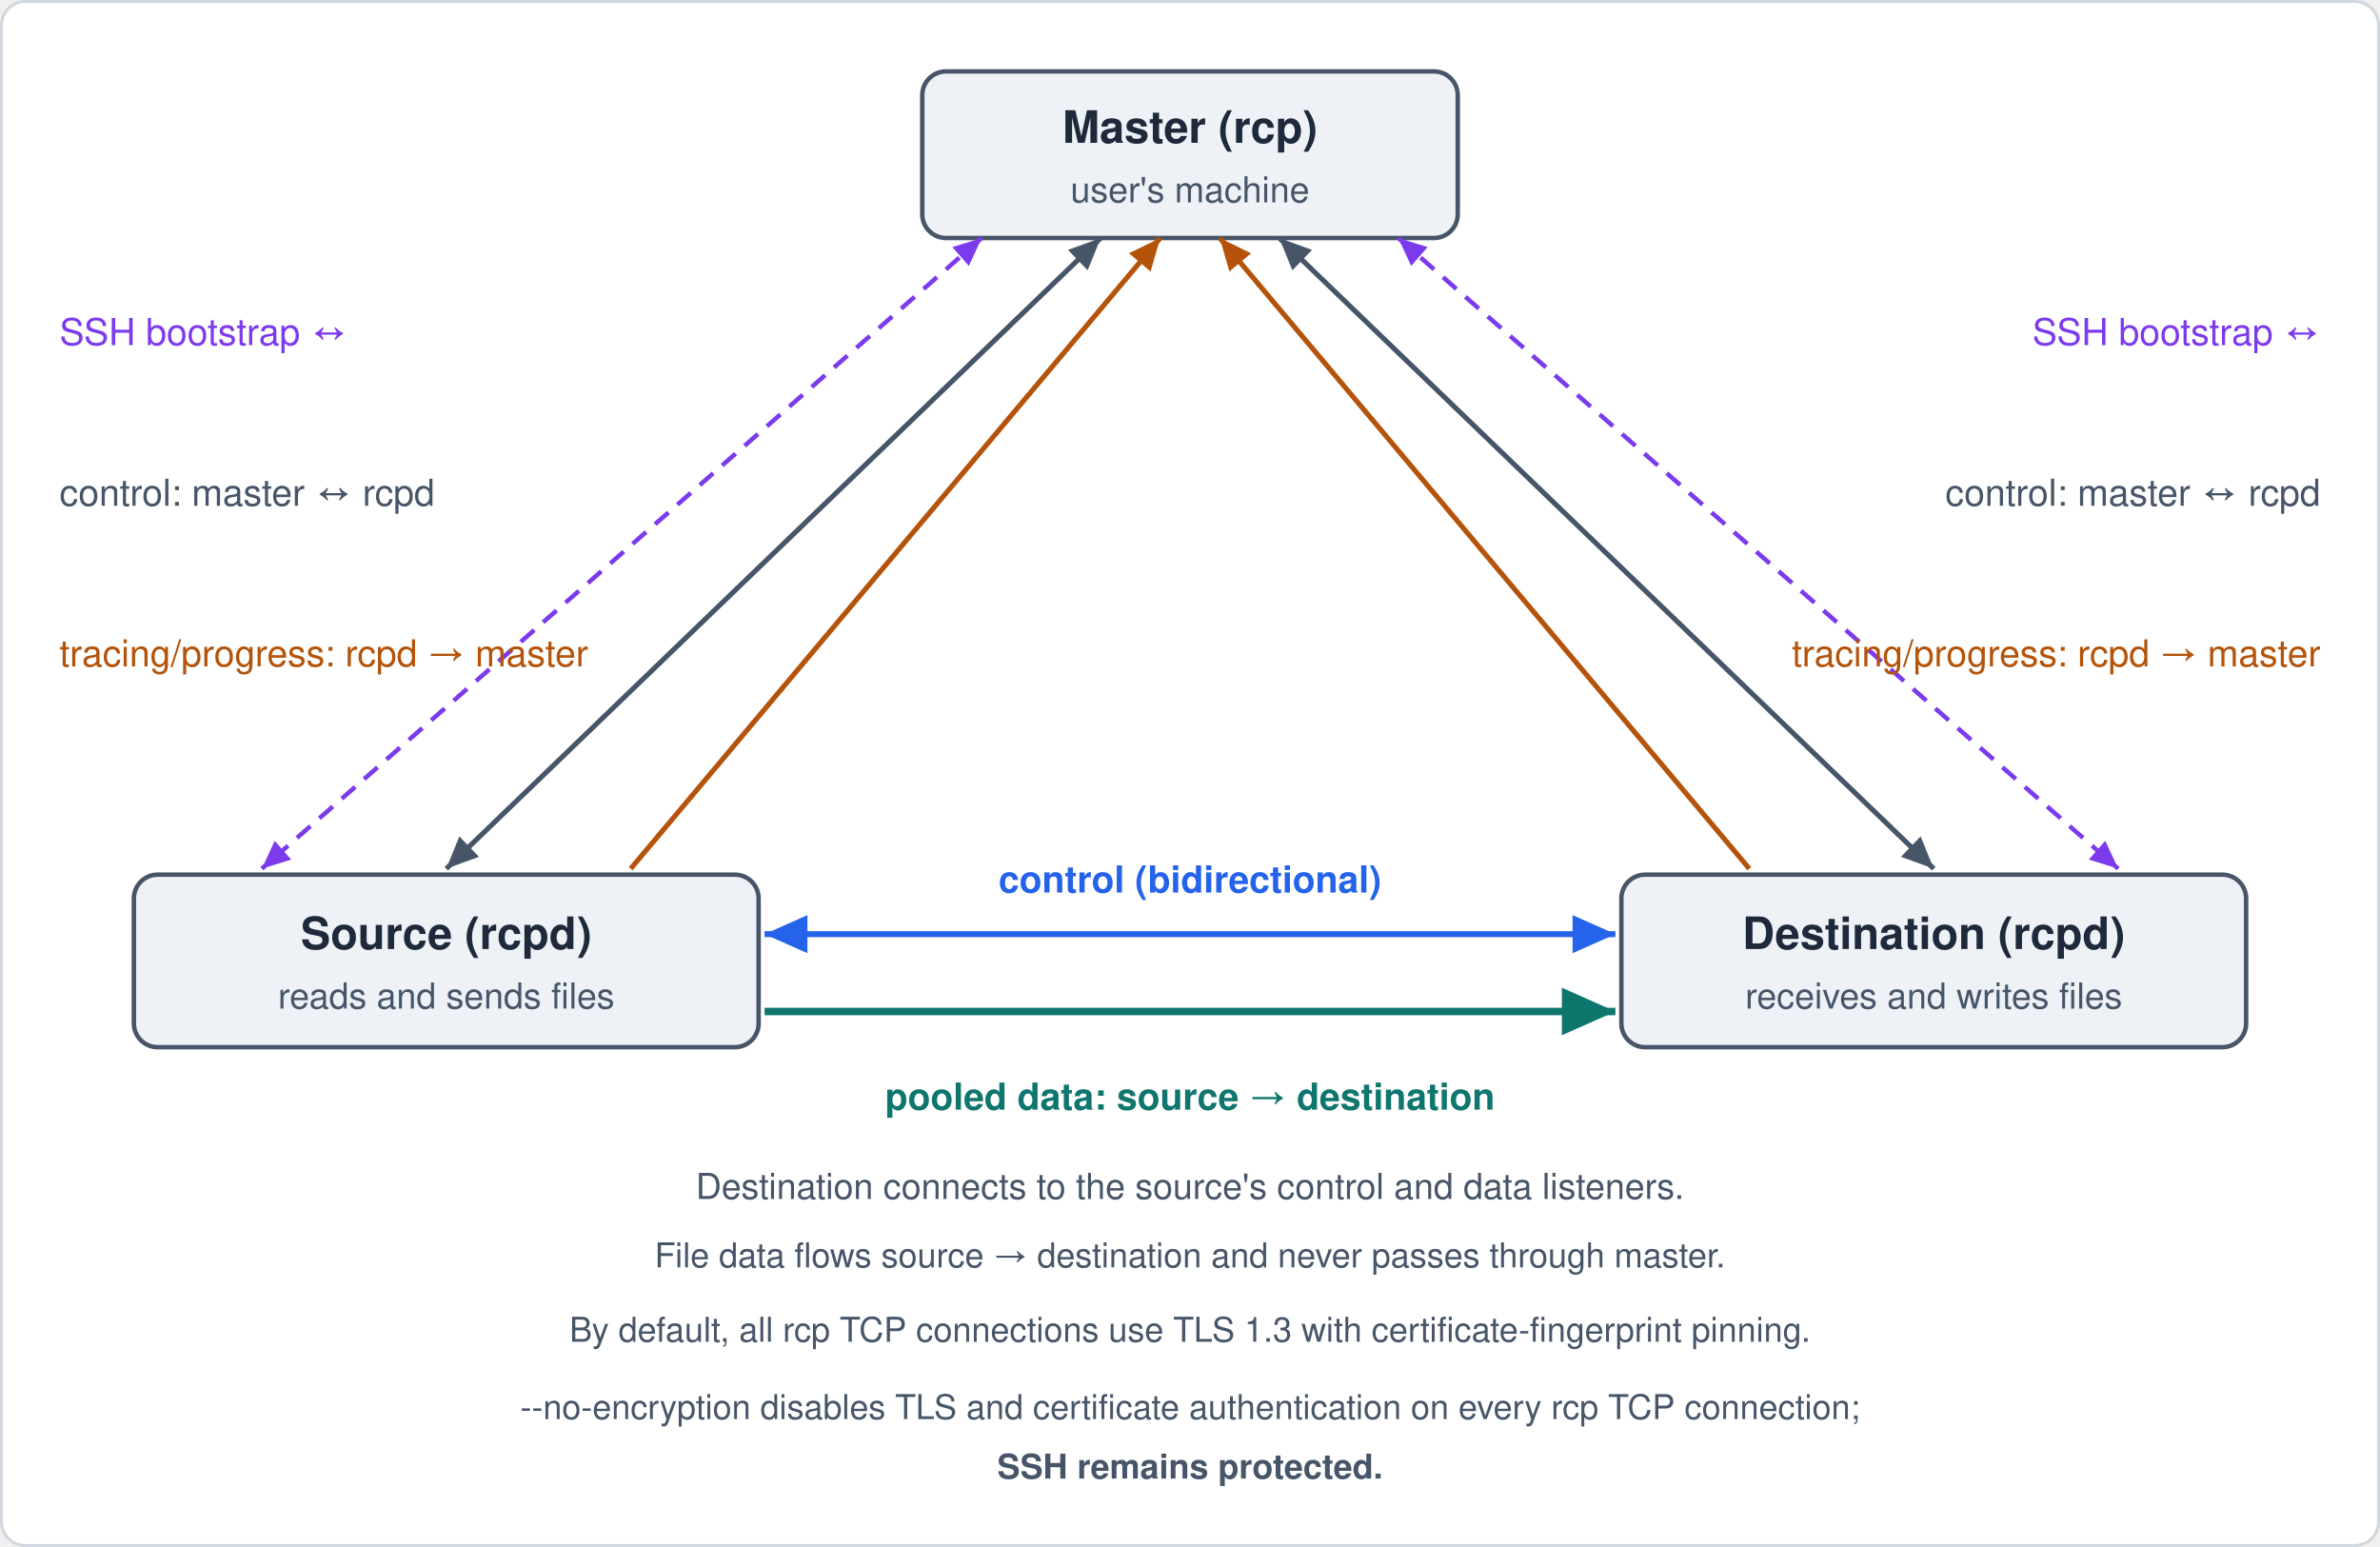
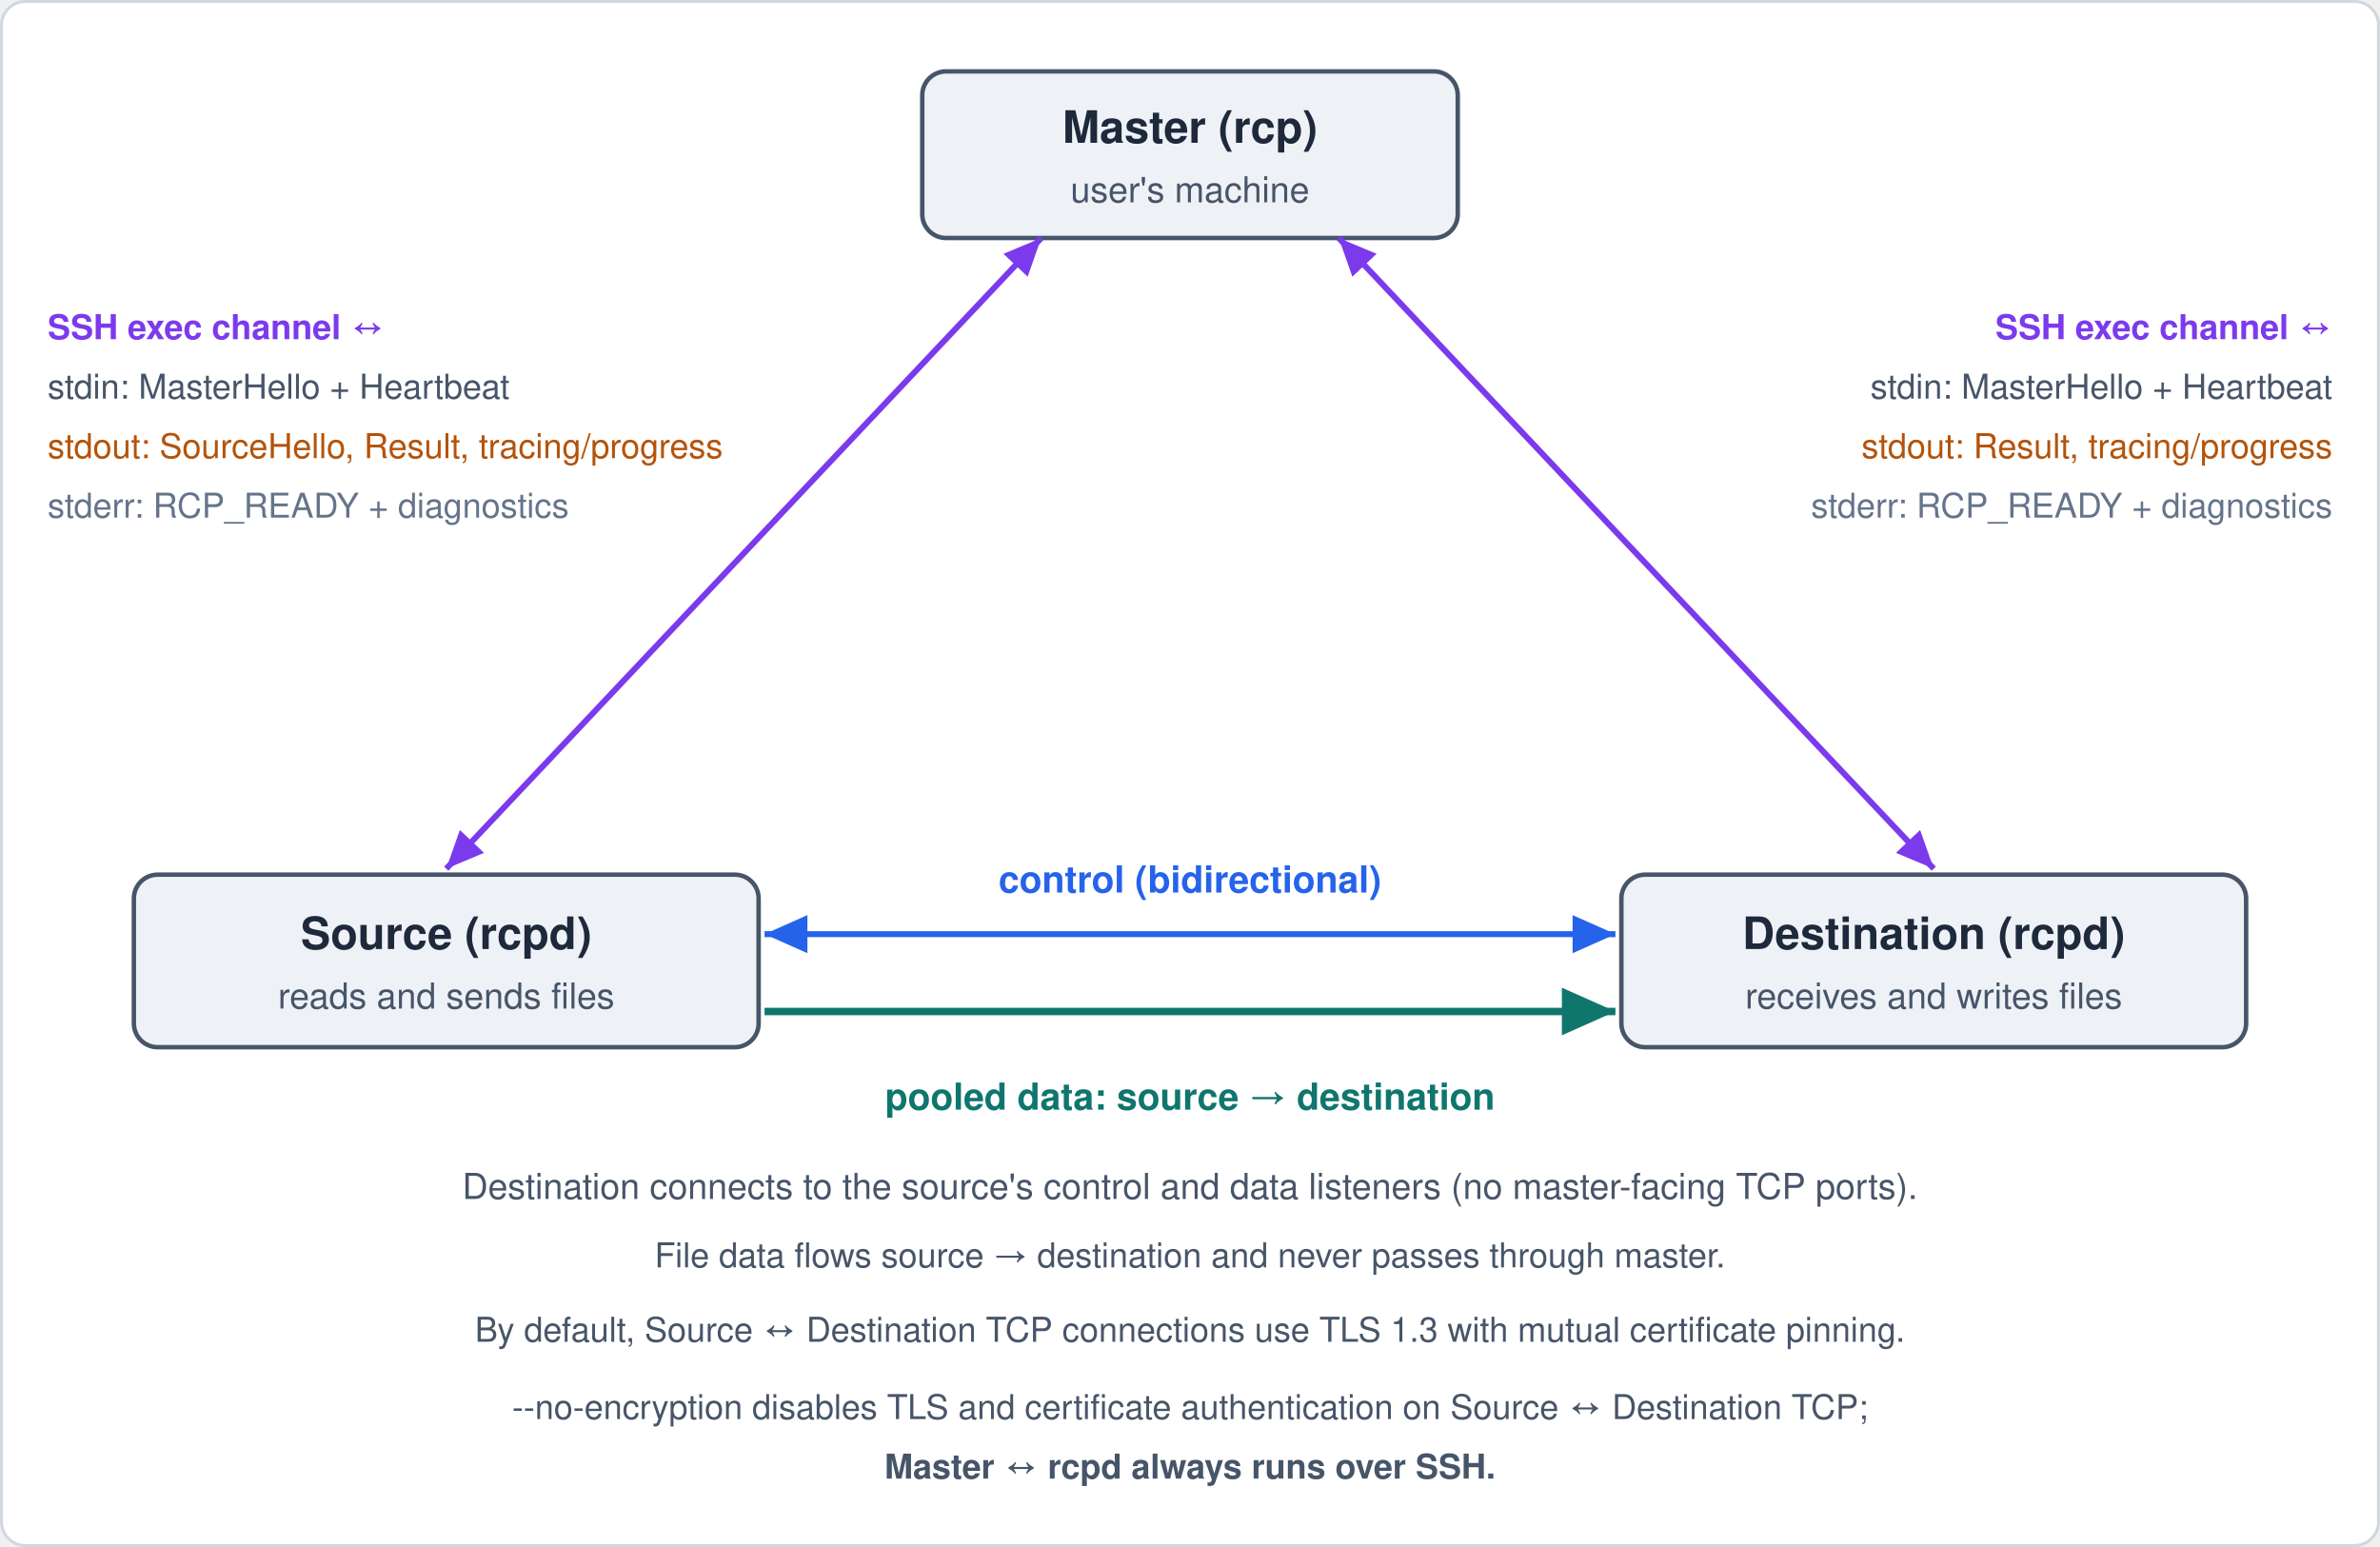
<svg xmlns="http://www.w3.org/2000/svg" viewBox="0 0 800 520" font-family="-apple-system, 'Segoe UI', Helvetica, Arial, sans-serif" role="img" aria-labelledby="remote-architecture-title remote-architecture-desc">
  <defs>
-     <marker id="arrow-slate" viewBox="0 0 10 10" refX="9" refY="5" markerWidth="7" markerHeight="7" orient="auto-start-reverse">
-       <path d="M 0 1 L 9 5 L 0 9 z" fill="#475569" />
-     </marker>
    <marker id="arrow-violet" viewBox="0 0 10 10" refX="9" refY="5" markerWidth="7" markerHeight="7" orient="auto-start-reverse">
      <path d="M 0 1 L 9 5 L 0 9 z" fill="#7c3aed" />
    </marker>
    <marker id="arrow-blue" viewBox="0 0 10 10" refX="9" refY="5" markerWidth="8" markerHeight="8" orient="auto-start-reverse">
      <path d="M 0 1 L 9 5 L 0 9 z" fill="#2563eb" />
    </marker>
    <marker id="arrow-teal" viewBox="0 0 10 10" refX="9" refY="5" markerWidth="8" markerHeight="8" orient="auto-start-reverse">
      <path d="M 0 1 L 9 5 L 0 9 z" fill="#0f766e" />
-     </marker>
-     <marker id="arrow-amber" viewBox="0 0 10 10" refX="9" refY="5" markerWidth="7" markerHeight="7" orient="auto-start-reverse">
-       <path d="M 0 1 L 9 5 L 0 9 z" fill="#b45309" />
    </marker>
  </defs>
  <rect x="0.5" y="0.5" width="799" height="519" rx="8" fill="#ffffff" stroke="#d0d7de" />
  <rect x="310" y="24" width="180" height="56" rx="8" fill="#eef2f7" stroke="#475569" stroke-width="1.5" />
  <text x="400" y="48" text-anchor="middle" font-size="15" font-weight="600" fill="#1e293b">Master (rcp)</text>
  <text x="400" y="68" text-anchor="middle" font-size="12" fill="#475569">user's machine</text>
  <rect x="45" y="294" width="210" height="58" rx="8" fill="#eef2f7" stroke="#475569" stroke-width="1.5" />
  <text x="150" y="319" text-anchor="middle" font-size="15" font-weight="600" fill="#1e293b">Source (rcpd)</text>
  <text x="150" y="339" text-anchor="middle" font-size="12" fill="#475569">reads and sends files</text>
  <rect x="545" y="294" width="210" height="58" rx="8" fill="#eef2f7" stroke="#475569" stroke-width="1.5" />
  <text x="650" y="319" text-anchor="middle" font-size="15" font-weight="600" fill="#1e293b">Destination (rcpd)</text>
  <text x="650" y="339" text-anchor="middle" font-size="12" fill="#475569">receives and writes files</text>
-   <line x1="330" y1="80" x2="88" y2="292" stroke="#7c3aed" stroke-width="1.5" stroke-dasharray="6 4" marker-start="url(#arrow-violet)" marker-end="url(#arrow-violet)" />
-   <line x1="370" y1="80" x2="150" y2="292" stroke="#475569" stroke-width="1.7" marker-start="url(#arrow-slate)" marker-end="url(#arrow-slate)" />
-   <line x1="212" y1="292" x2="390" y2="80" stroke="#b45309" stroke-width="1.7" marker-end="url(#arrow-amber)" />
-   <g font-size="12.5">
-     <text x="20" y="116" fill="#7c3aed">SSH bootstrap ↔</text>
-     <text x="20" y="170" fill="#475569">control: master ↔ rcpd</text>
-     <text x="20" y="224" fill="#b45309">tracing/progress: rcpd → master</text>
+   <line x1="350" y1="80" x2="150" y2="292" stroke="#7c3aed" stroke-width="2" marker-start="url(#arrow-violet)" marker-end="url(#arrow-violet)" />
+   <g font-size="11.5">
+     <text x="16" y="114" fill="#7c3aed" font-weight="600">SSH exec channel ↔</text>
+     <text x="16" y="134" fill="#475569">stdin: MasterHello + Heartbeat</text>
+     <text x="16" y="154" fill="#b45309">stdout: SourceHello, Result, tracing/progress</text>
+     <text x="16" y="174" fill="#64748b">stderr: RCP_READY + diagnostics</text>
  </g>
-   <line x1="470" y1="80" x2="712" y2="292" stroke="#7c3aed" stroke-width="1.5" stroke-dasharray="6 4" marker-start="url(#arrow-violet)" marker-end="url(#arrow-violet)" />
-   <line x1="430" y1="80" x2="650" y2="292" stroke="#475569" stroke-width="1.7" marker-start="url(#arrow-slate)" marker-end="url(#arrow-slate)" />
-   <line x1="588" y1="292" x2="410" y2="80" stroke="#b45309" stroke-width="1.7" marker-end="url(#arrow-amber)" />
-   <g font-size="12.5" text-anchor="end">
-     <text x="780" y="116" fill="#7c3aed">SSH bootstrap ↔</text>
-     <text x="780" y="170" fill="#475569">control: master ↔ rcpd</text>
-     <text x="780" y="224" fill="#b45309">tracing/progress: rcpd → master</text>
+   <line x1="450" y1="80" x2="650" y2="292" stroke="#7c3aed" stroke-width="2" marker-start="url(#arrow-violet)" marker-end="url(#arrow-violet)" />
+   <g font-size="11.5" text-anchor="end">
+     <text x="784" y="114" fill="#7c3aed" font-weight="600">SSH exec channel ↔</text>
+     <text x="784" y="134" fill="#475569">stdin: MasterHello + Heartbeat</text>
+     <text x="784" y="154" fill="#b45309">stdout: Result, tracing/progress</text>
+     <text x="784" y="174" fill="#64748b">stderr: RCP_READY + diagnostics</text>
  </g>
  <text x="400" y="300" text-anchor="middle" font-size="12.5" fill="#2563eb" font-weight="600">control (bidirectional)</text>
  <line x1="257" y1="314" x2="543" y2="314" stroke="#2563eb" stroke-width="2" marker-start="url(#arrow-blue)" marker-end="url(#arrow-blue)" />
  <line x1="257" y1="340" x2="543" y2="340" stroke="#0f766e" stroke-width="2.5" marker-end="url(#arrow-teal)" />
  <text x="400" y="373" text-anchor="middle" font-size="12.5" fill="#0f766e" font-weight="600">pooled data: source → destination</text>
-   <text x="400" y="403" text-anchor="middle" font-size="12" fill="#475569">Destination connects to the source's control and data listeners.</text>
+   <text x="400" y="403" text-anchor="middle" font-size="12" fill="#475569">Destination connects to the source's control and data listeners (no master-facing TCP ports).</text>
  <text x="400" y="426" text-anchor="middle" font-size="11.5" fill="#475569">File data flows source → destination and never passes through master.</text>
-   <text x="400" y="451" text-anchor="middle" font-size="11.5" fill="#475569">By default, all rcp TCP connections use TLS 1.3 with certificate-fingerprint pinning.</text>
-   <text x="400" y="477" text-anchor="middle" font-size="11.5" fill="#475569">--no-encryption disables TLS and certificate authentication on every rcp TCP connection;</text>
-   <text x="400" y="497" text-anchor="middle" font-size="11.5" font-weight="600" fill="#475569">SSH remains protected.</text>
+   <text x="400" y="451" text-anchor="middle" font-size="11.5" fill="#475569">By default, Source ↔ Destination TCP connections use TLS 1.3 with mutual certificate pinning.</text>
+   <text x="400" y="477" text-anchor="middle" font-size="11.5" fill="#475569">--no-encryption disables TLS and certificate authentication on Source ↔ Destination TCP;</text>
+   <text x="400" y="497" text-anchor="middle" font-size="11.5" font-weight="600" fill="#475569">Master ↔ rcpd always runs over SSH.</text>
</svg>
